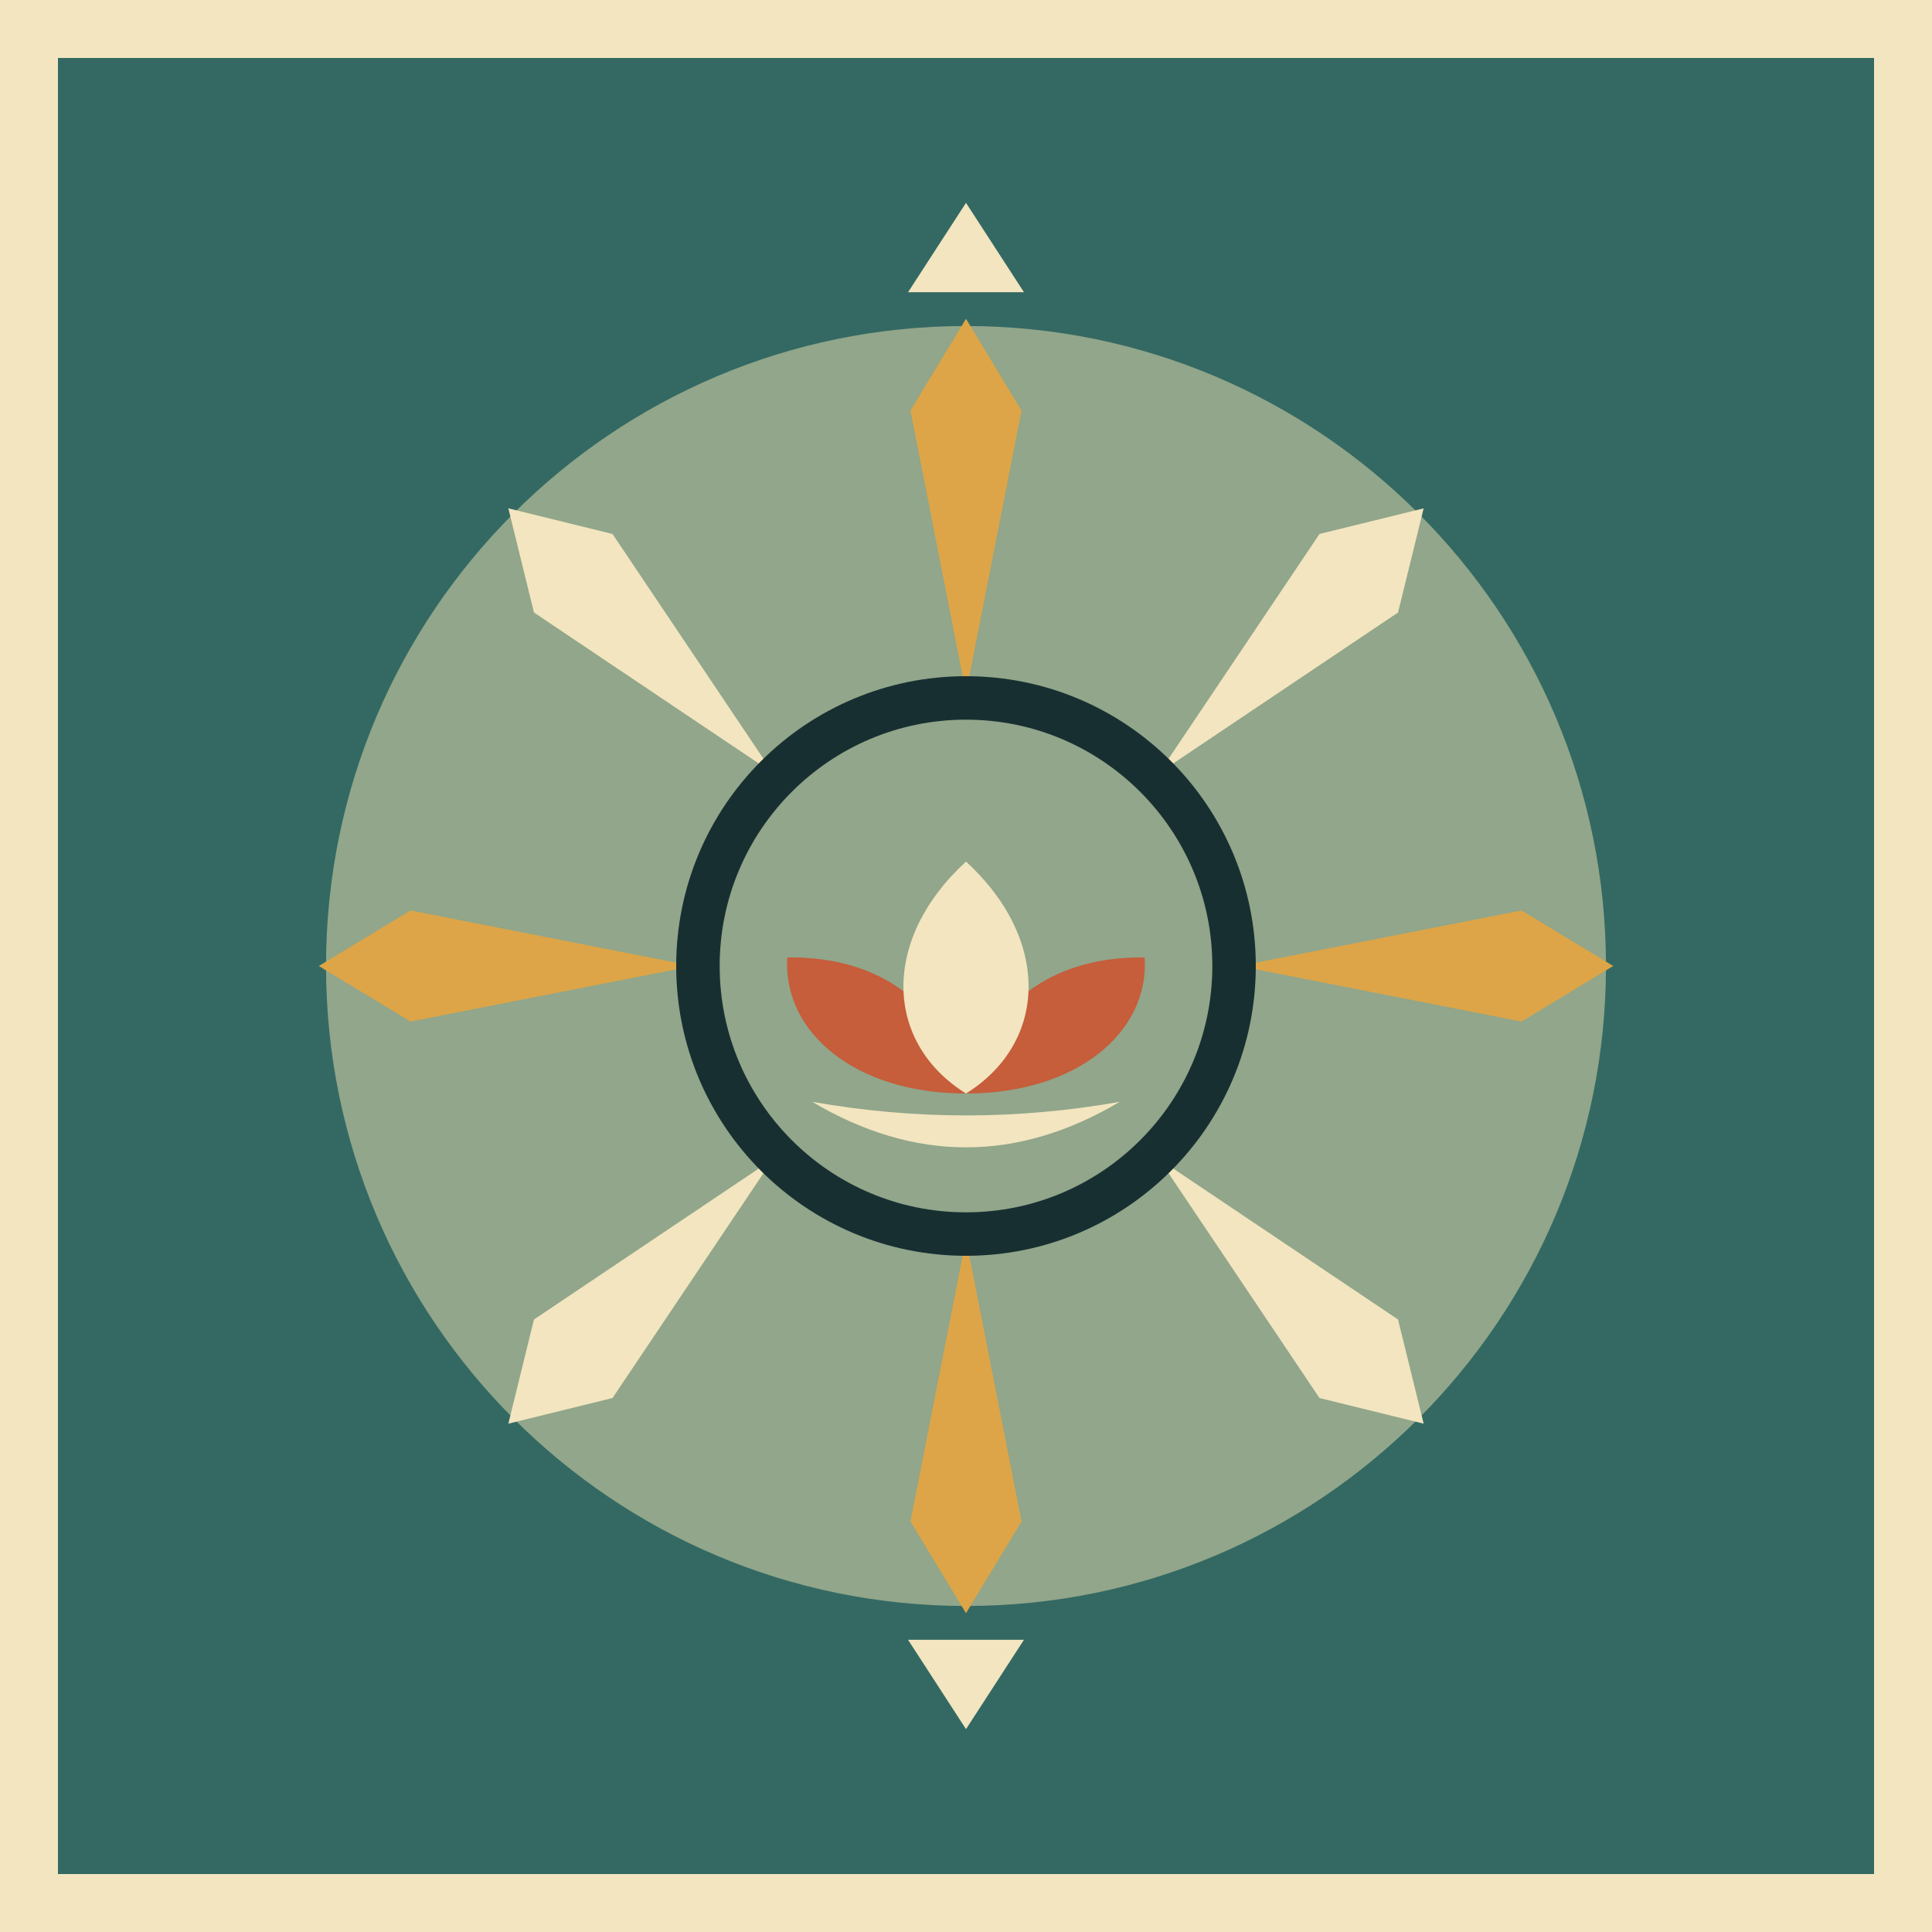
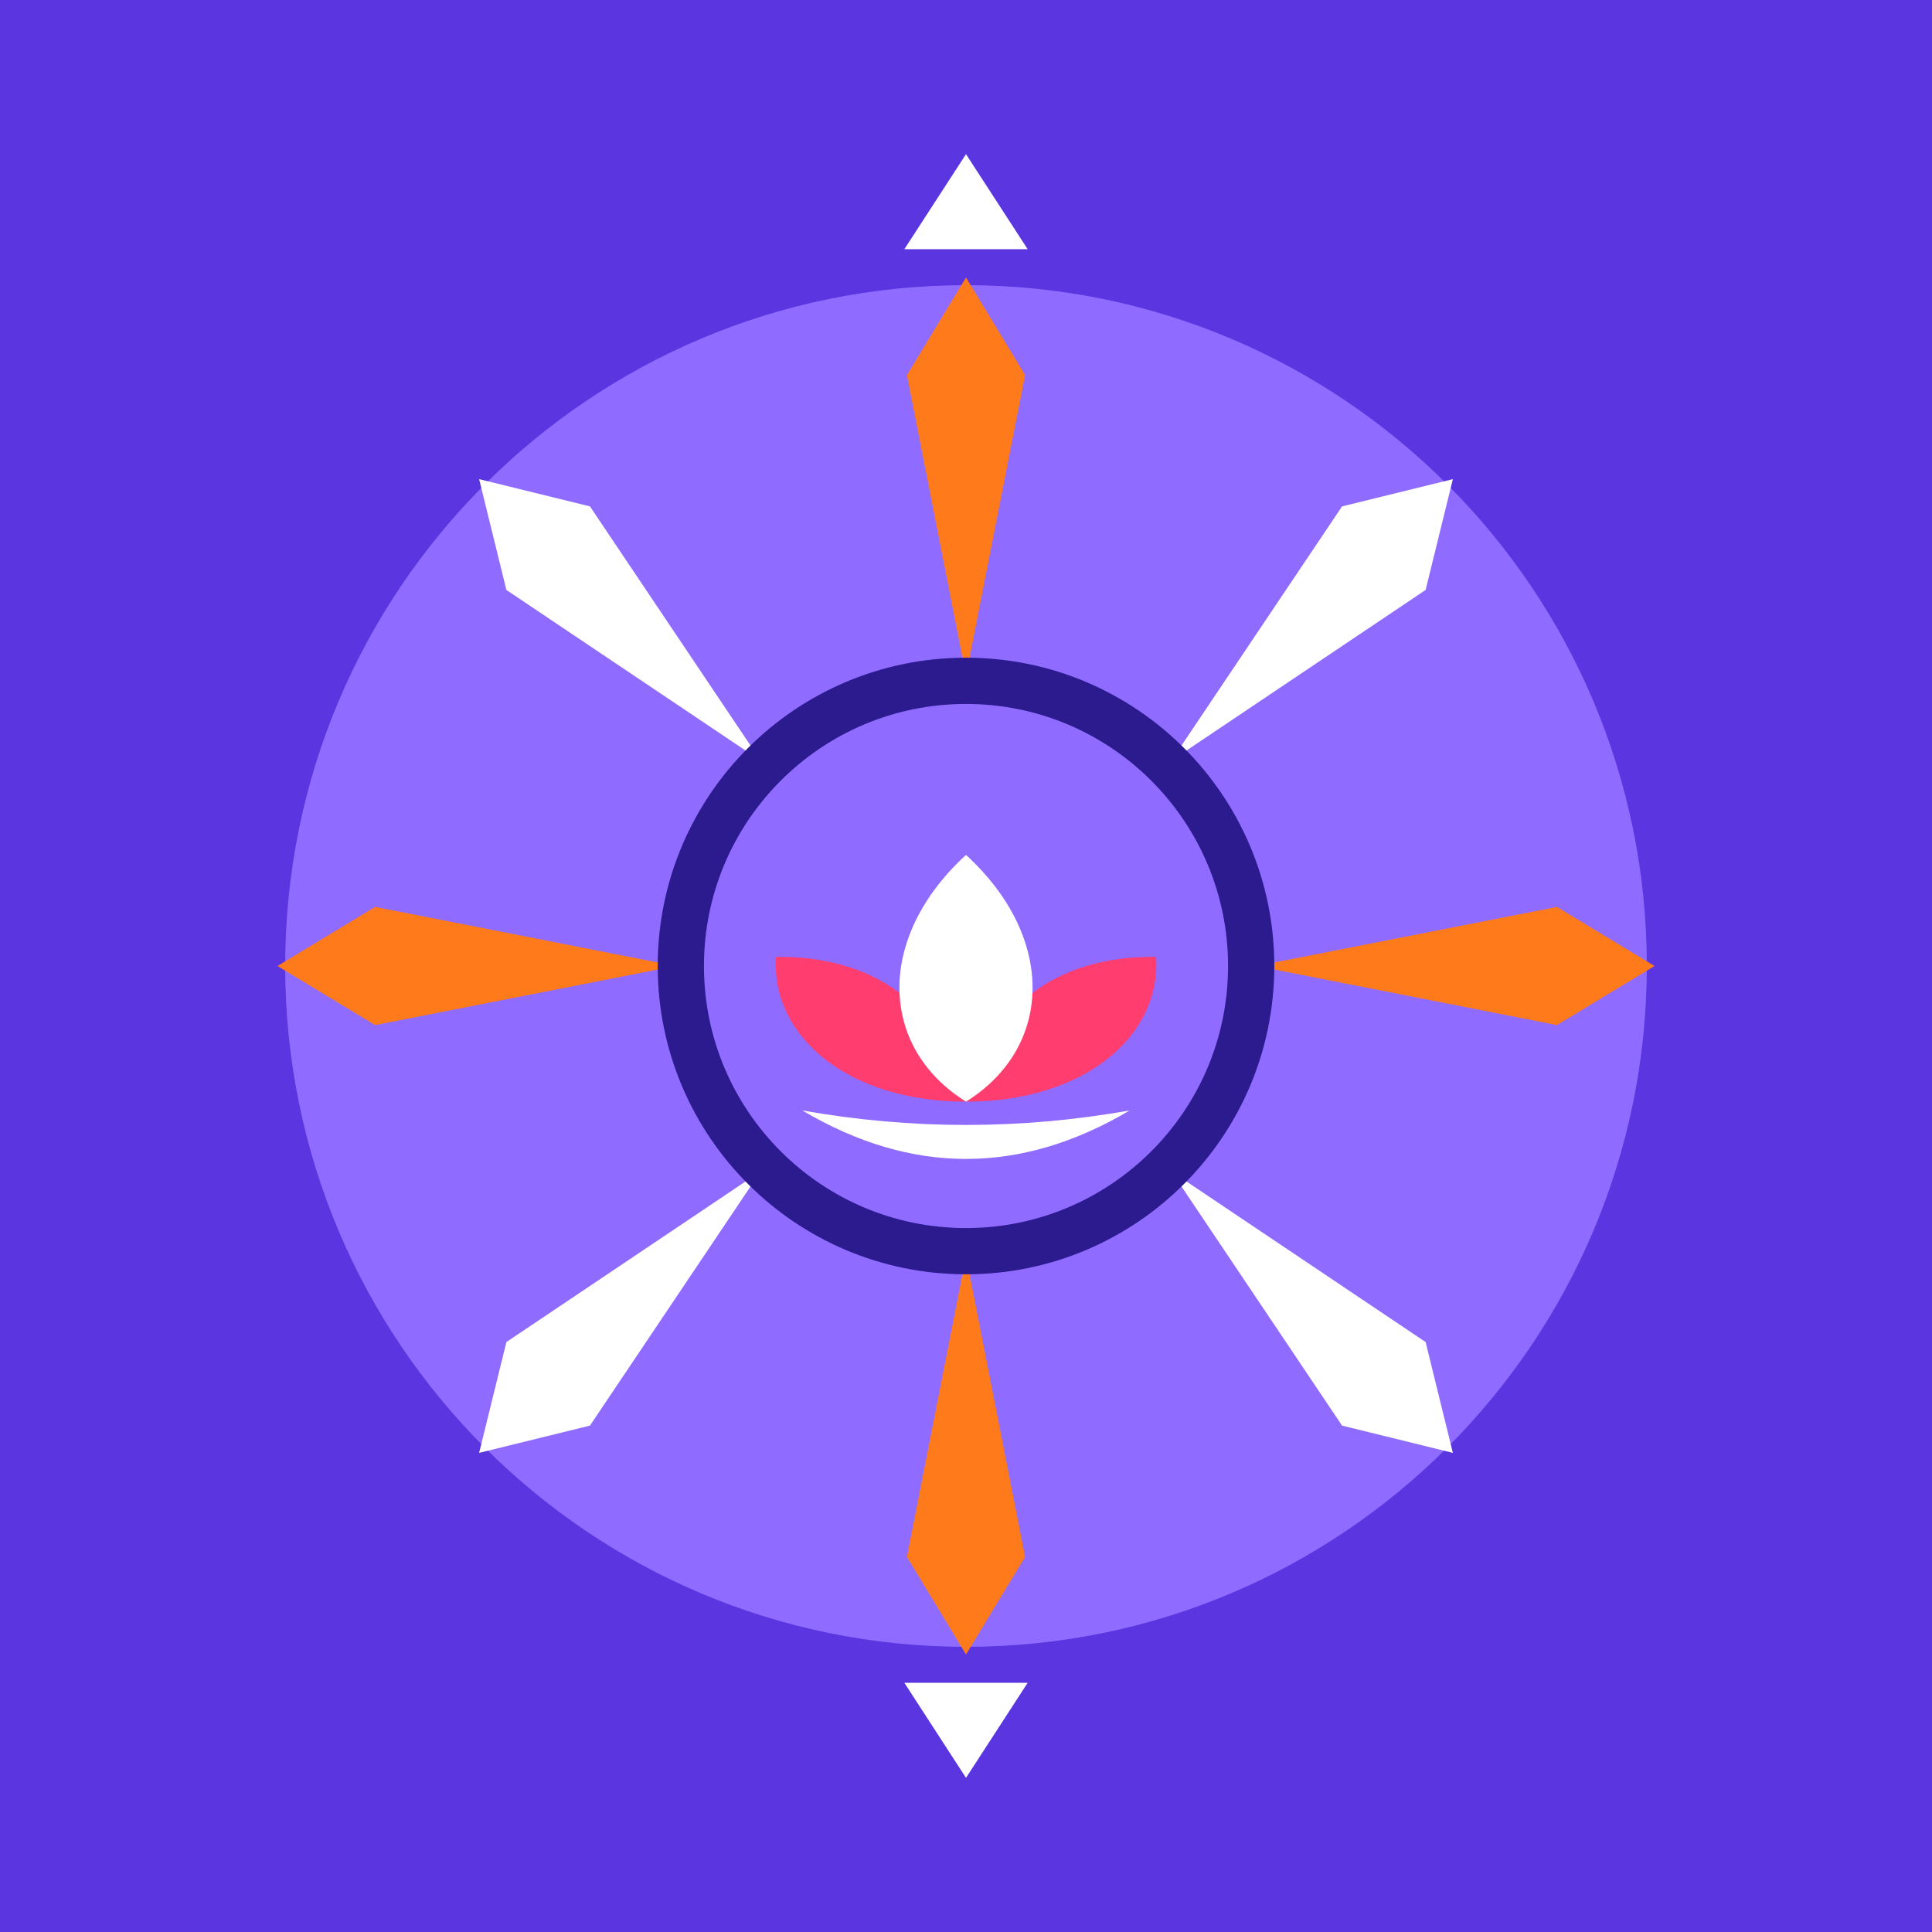
- <svg xmlns="http://www.w3.org/2000/svg" width="800" height="800" viewBox="0 0 800 800" role="img" aria-labelledby="title-metta-ten-directions desc-metta-ten-directions">
+ <svg xmlns="http://www.w3.org/2000/svg" width="800" height="800" viewBox="24 24 752 752" role="img" aria-labelledby="title-metta-ten-directions desc-metta-ten-directions">
  <defs>
    <clipPath id="crop-metta-ten-directions">
      <rect x="24" y="24" width="752" height="752" />
    </clipPath>
  </defs>
-   <rect x="0" y="0" width="800" height="800" rx="0" fill="#F2E5BF" />
+   <rect x="0" y="0" width="800" height="800" rx="0" fill="#5A35E0" />
  <g clip-path="url(#crop-metta-ten-directions)">
-     <rect x="24" y="24" width="752" height="752" rx="0" fill="#346963" />
-     <circle cx="400" cy="400" r="265" fill="#91A68A" />
+     <rect x="24" y="24" width="752" height="752" rx="0" fill="#5A35E0" />
+     <circle cx="400" cy="400" r="265" fill="#8F6BFF" />
    <g transform="translate(400 400) rotate(0)">
-       <path d="M0-113L-23-230L0-268L23-230Z" fill="#DDA547" />
+       <path d="M0-113L-23-230L0-268L23-230Z" fill="#FF7A1A" />
    </g>
    <g transform="translate(400 400) rotate(45)">
-       <path d="M0-113L-23-230L0-268L23-230Z" fill="#F2E5BF" />
+       <path d="M0-113L-23-230L0-268L23-230Z" fill="#FFFFFF" />
    </g>
    <g transform="translate(400 400) rotate(90)">
-       <path d="M0-113L-23-230L0-268L23-230Z" fill="#DDA547" />
+       <path d="M0-113L-23-230L0-268L23-230Z" fill="#FF7A1A" />
    </g>
    <g transform="translate(400 400) rotate(135)">
-       <path d="M0-113L-23-230L0-268L23-230Z" fill="#F2E5BF" />
+       <path d="M0-113L-23-230L0-268L23-230Z" fill="#FFFFFF" />
    </g>
    <g transform="translate(400 400) rotate(180)">
-       <path d="M0-113L-23-230L0-268L23-230Z" fill="#DDA547" />
+       <path d="M0-113L-23-230L0-268L23-230Z" fill="#FF7A1A" />
    </g>
    <g transform="translate(400 400) rotate(225)">
-       <path d="M0-113L-23-230L0-268L23-230Z" fill="#F2E5BF" />
+       <path d="M0-113L-23-230L0-268L23-230Z" fill="#FFFFFF" />
    </g>
    <g transform="translate(400 400) rotate(270)">
-       <path d="M0-113L-23-230L0-268L23-230Z" fill="#DDA547" />
+       <path d="M0-113L-23-230L0-268L23-230Z" fill="#FF7A1A" />
    </g>
    <g transform="translate(400 400) rotate(315)">
-       <path d="M0-113L-23-230L0-268L23-230Z" fill="#F2E5BF" />
+       <path d="M0-113L-23-230L0-268L23-230Z" fill="#FFFFFF" />
    </g>
-     <circle cx="400" cy="400" r="111" fill="none" stroke="#182F32" stroke-width="18" />
+     <circle cx="400" cy="400" r="111" fill="none" stroke="#2B1B8F" stroke-width="18" />
    <g transform="translate(400 443) scale(0.49)">
-       <path d="M0 20C-94 20-155-32-151-95C-72-96-17-55 0 20Z" fill="#C65D3B" />
-       <path d="M0 20C94 20 155-32 151-95C72-96 17-55 0 20Z" fill="#C65D3B" />
-       <path d="M0 20C-69-23-72-110 0-176C72-110 69-23 0 20Z" fill="#F2E5BF" />
-       <path d="M-130 27Q0 104 130 27Q0 50-130 27Z" fill="#F2E5BF" />
+       <path d="M0 20C-94 20-155-32-151-95C-72-96-17-55 0 20Z" fill="#FF3D6E" />
+       <path d="M0 20C94 20 155-32 151-95C72-96 17-55 0 20Z" fill="#FF3D6E" />
+       <path d="M0 20C-69-23-72-110 0-176C72-110 69-23 0 20Z" fill="#FFFFFF" />
+       <path d="M-130 27Q0 104 130 27Q0 50-130 27Z" fill="#FFFFFF" />
    </g>
-     <polygon points="400,84 376,121 424,121" fill="#F2E5BF" />
-     <polygon points="400,716 376,679 424,679" fill="#F2E5BF" />
+     <polygon points="400,84 376,121 424,121" fill="#FFFFFF" />
+     <polygon points="400,716 376,679 424,679" fill="#FFFFFF" />
  </g>
</svg>
